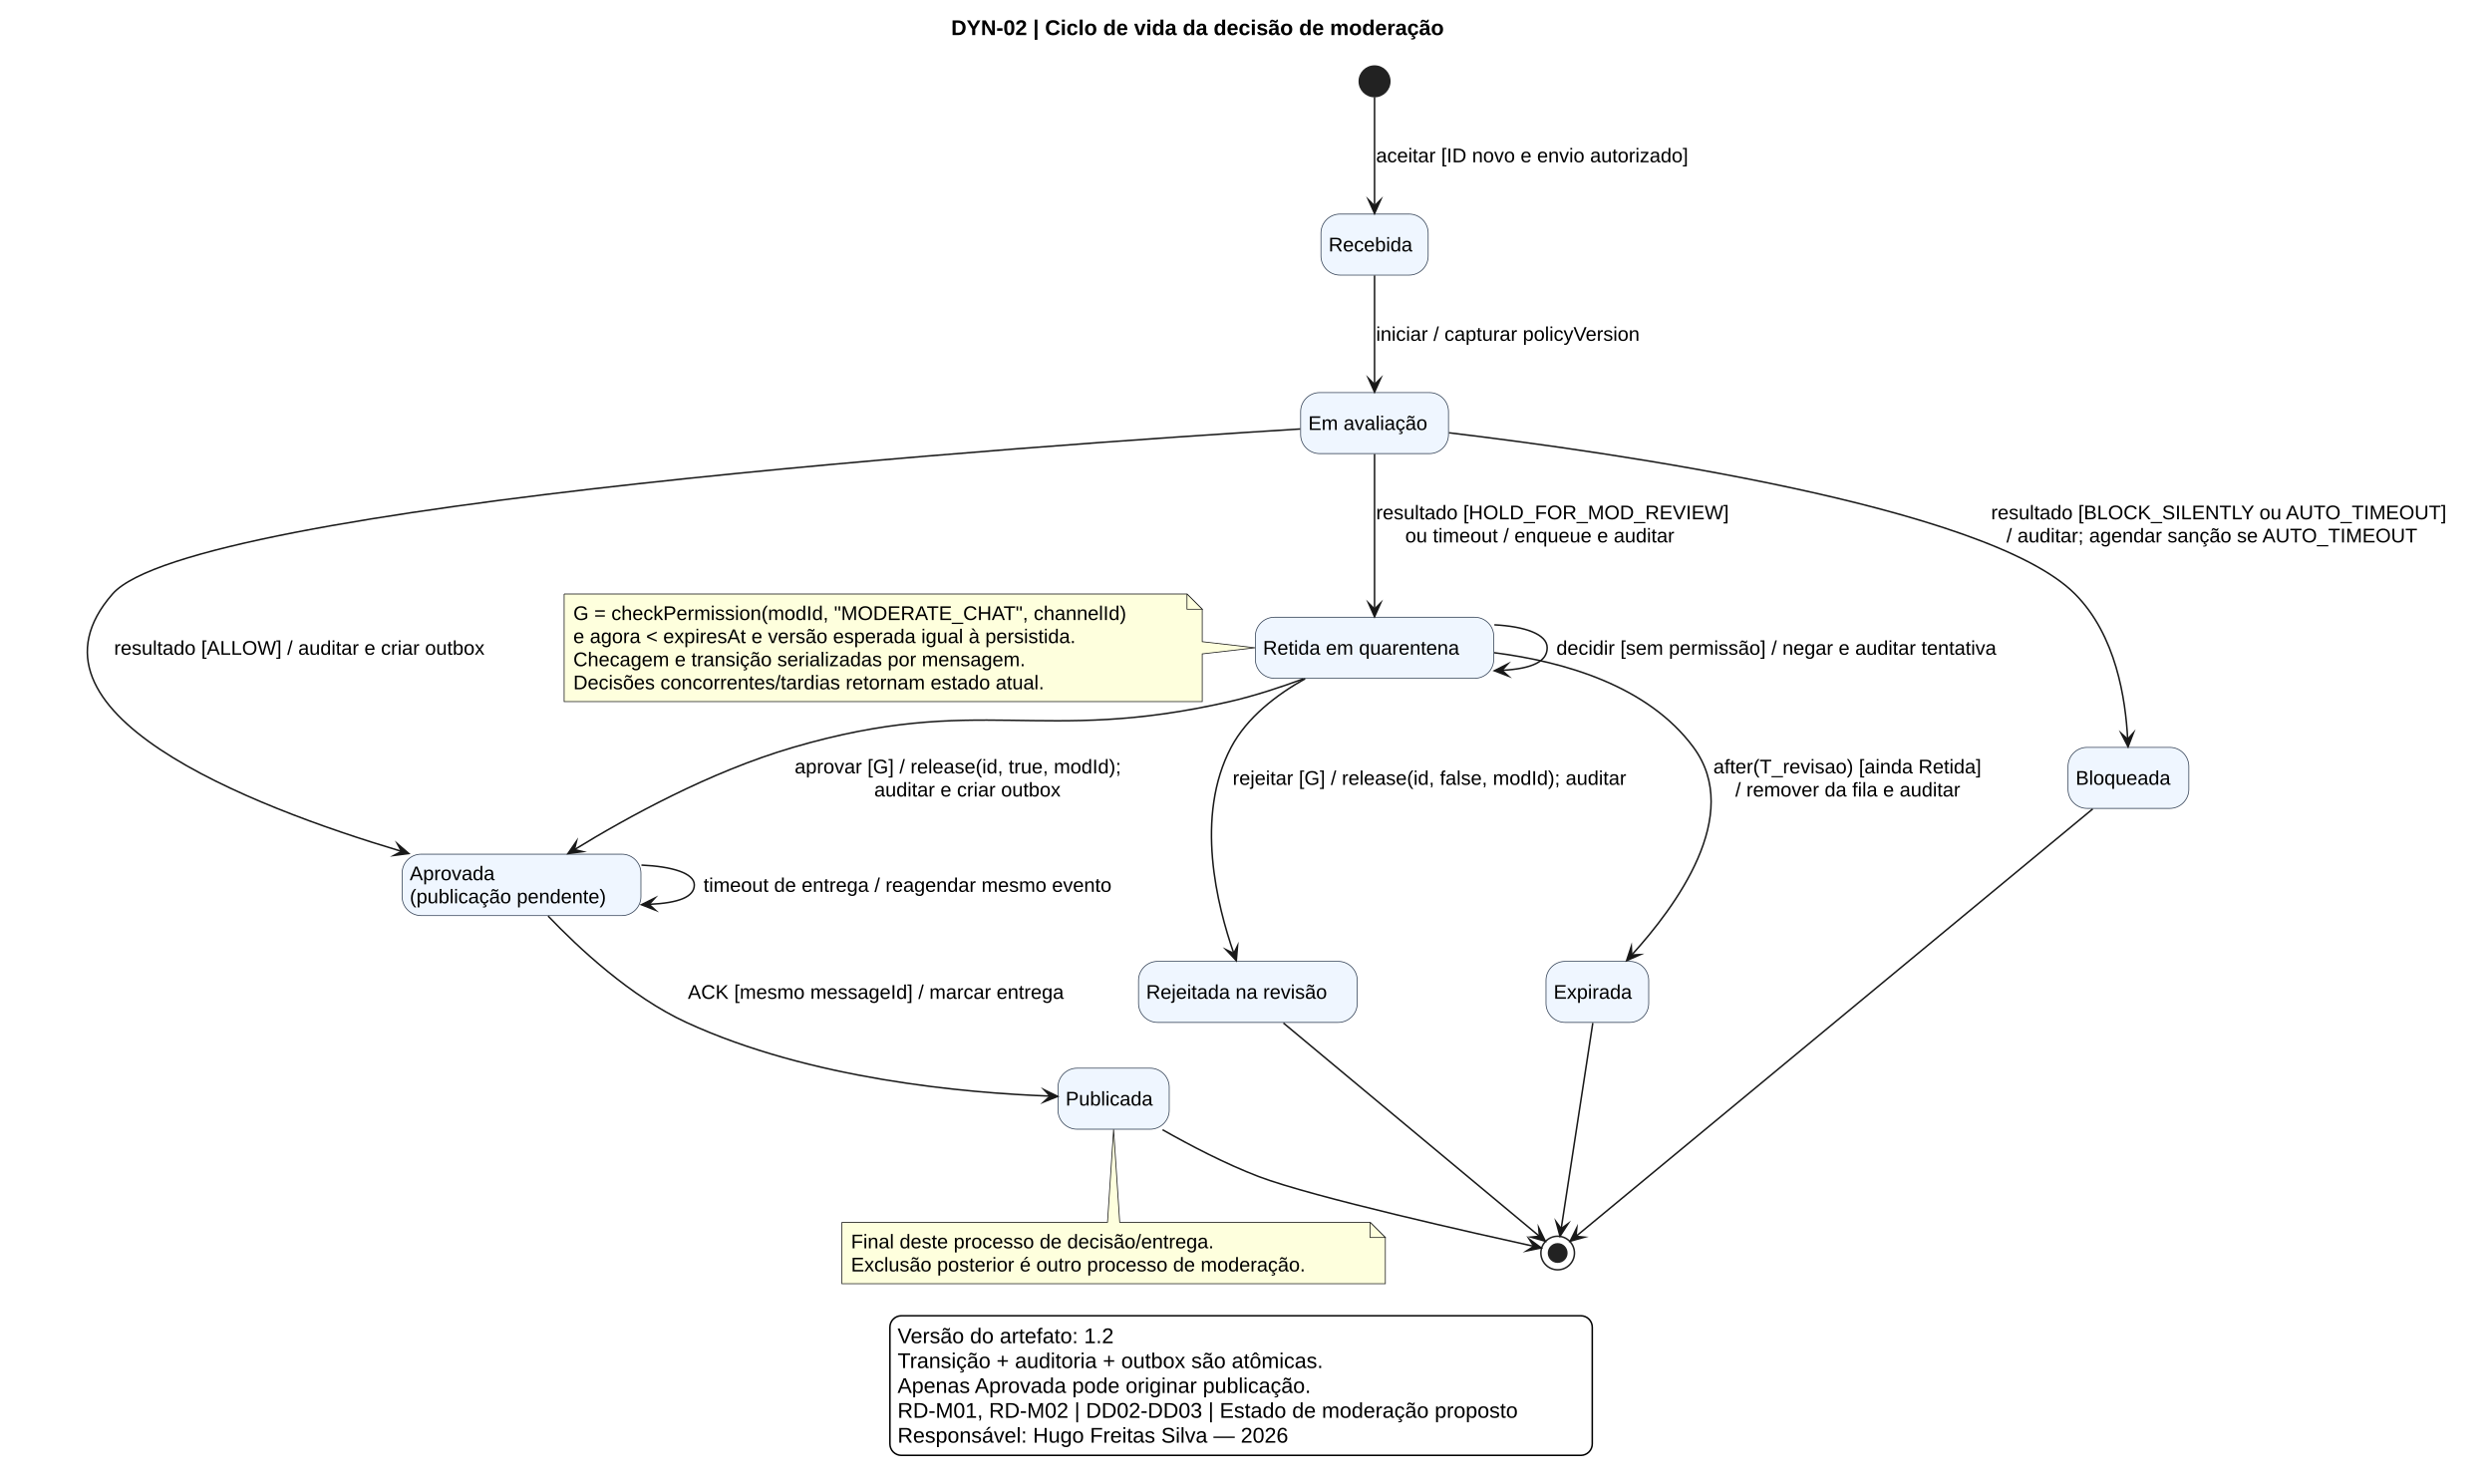
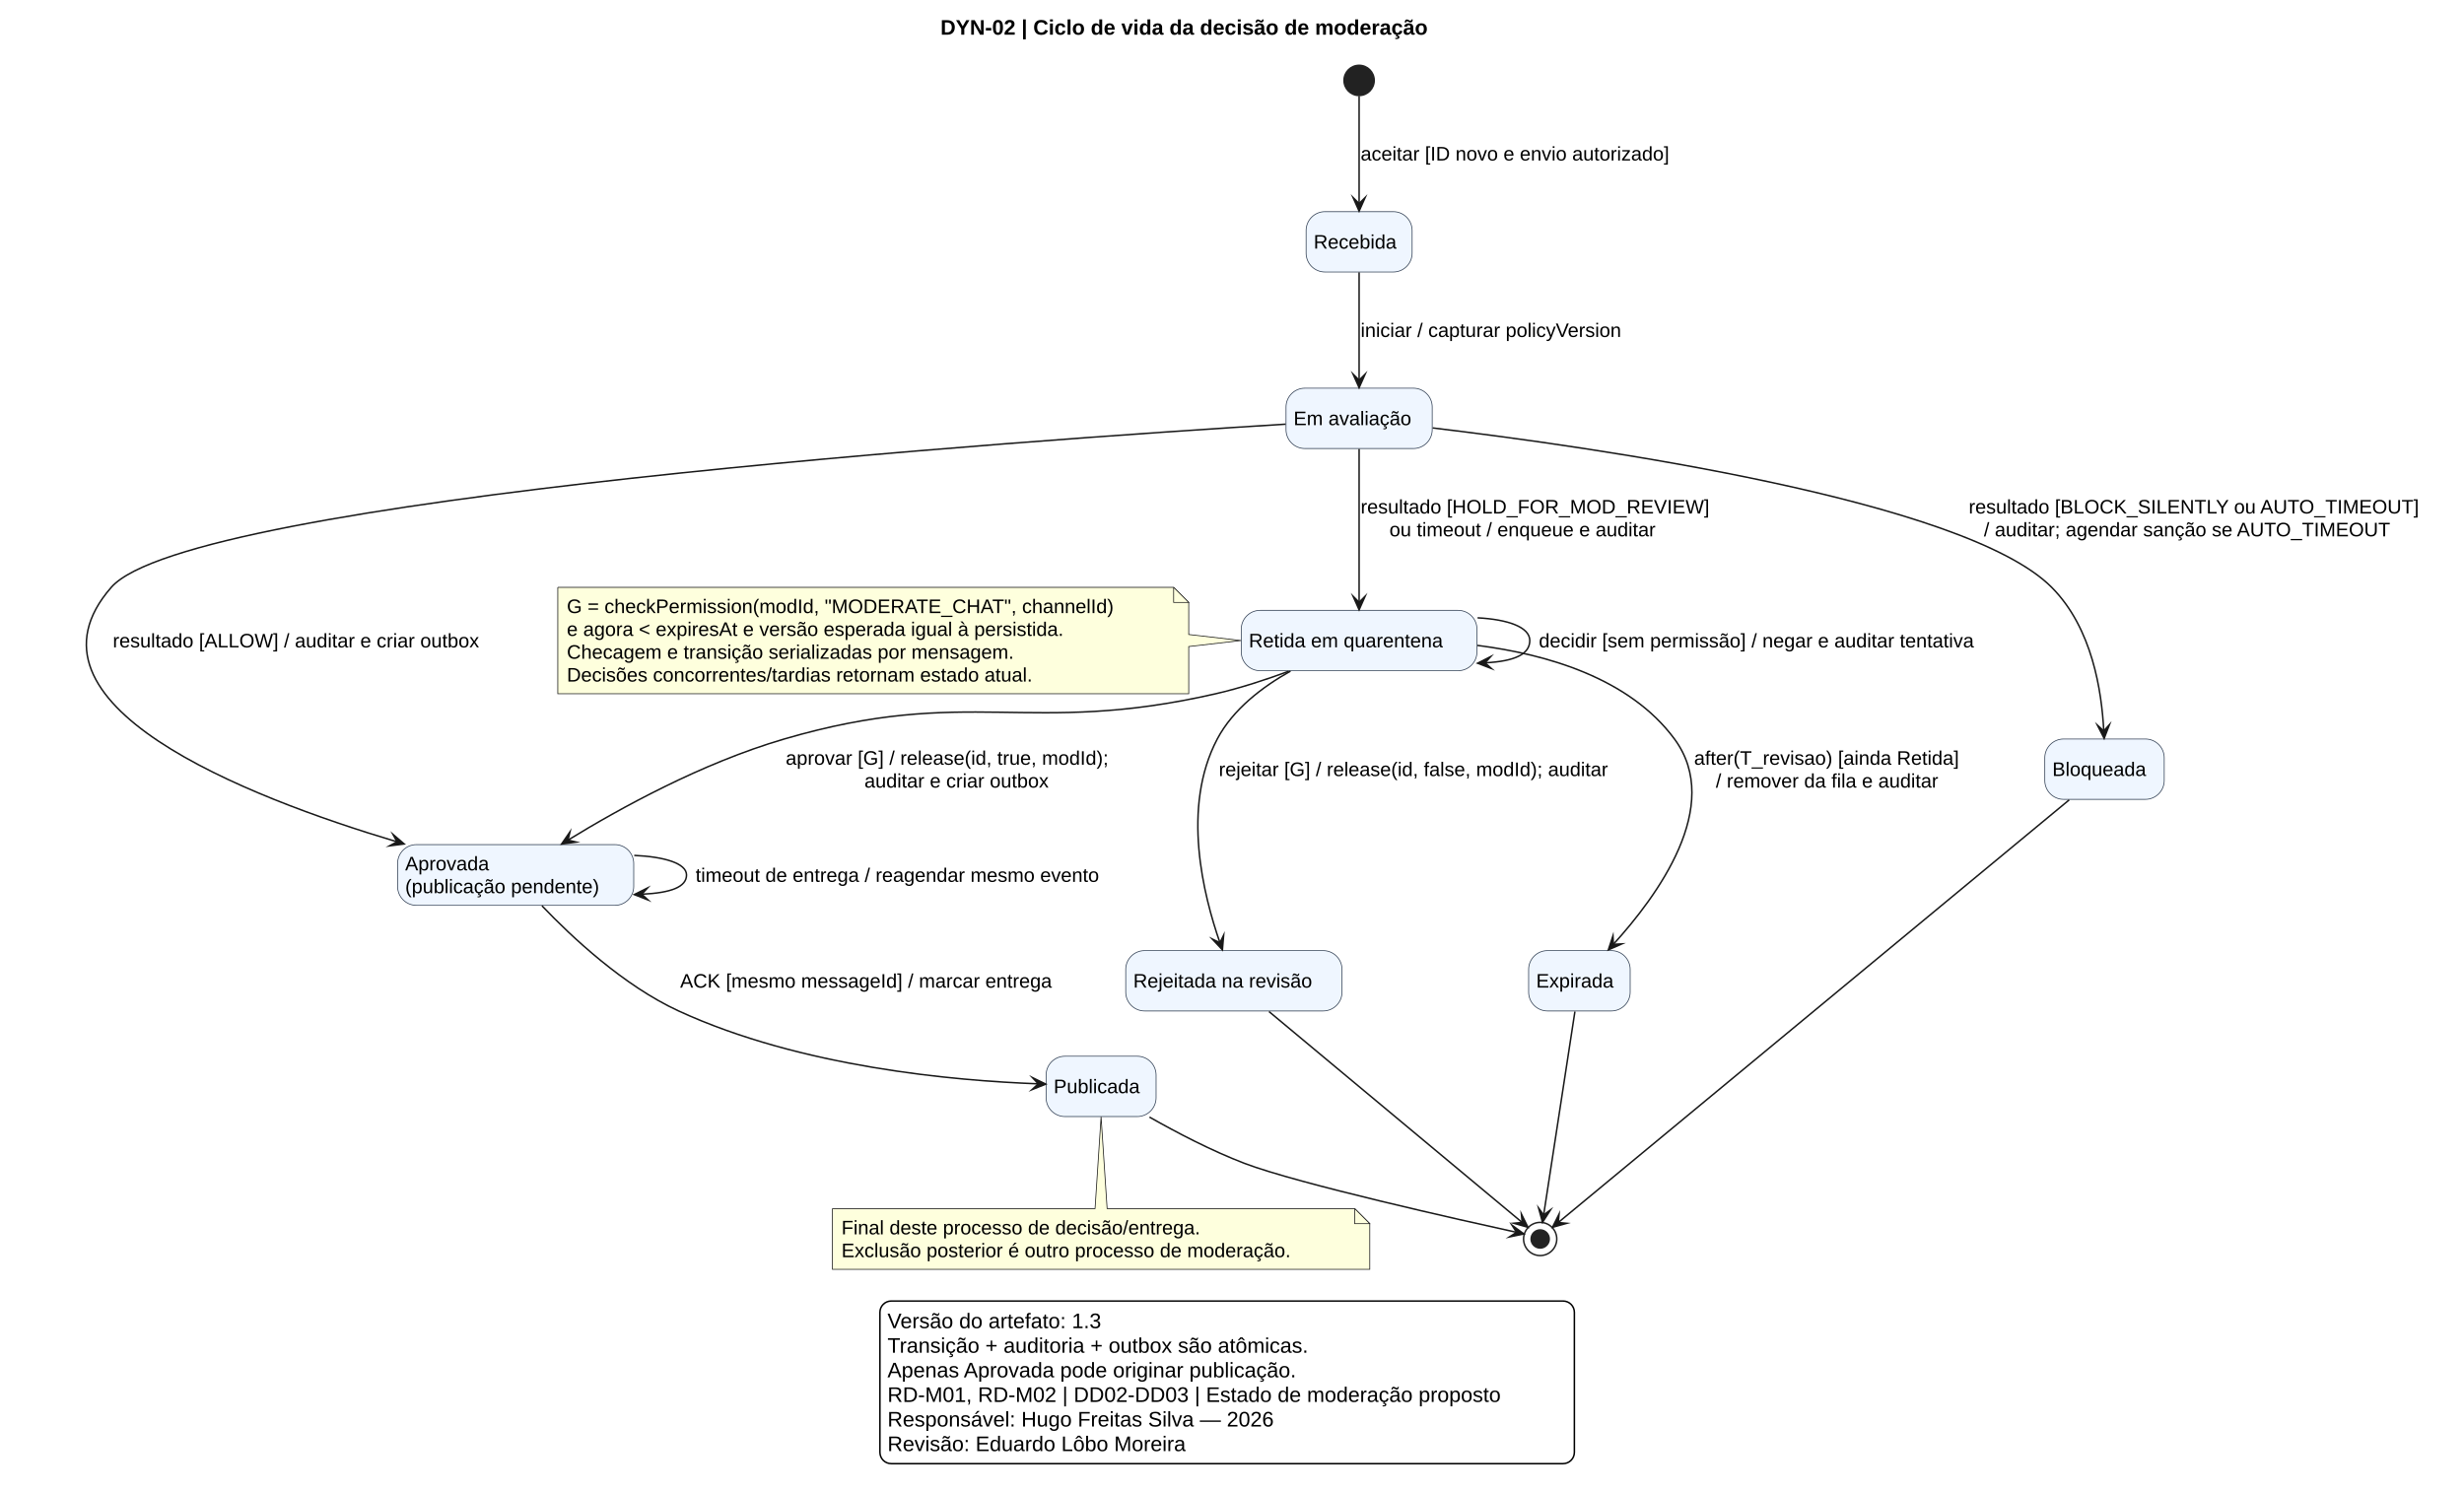
- <svg xmlns="http://www.w3.org/2000/svg" version="1.1" data-diagram-type="STATE" style="width:1633px;height:972px;background:#FFFFFF;" width="1633px" height="972px" viewBox="0 0 1633 972" zoomAndPan="magnify" preserveAspectRatio="none" contentStyleType="text/css">
+ <svg xmlns="http://www.w3.org/2000/svg" version="1.1" data-diagram-type="STATE" style="width:1633px;height:989px;background:#FFFFFF;" width="1633px" height="989px" viewBox="0 0 1633 989" zoomAndPan="magnify" preserveAspectRatio="none" contentStyleType="text/css">
  <defs />
  <g font-family="sans-serif" lengthAdjust="spacing">
    <g class="title" data-source-line="1">
      <text x="623.281" y="22.995" fill="#000" font-size="14" textLength="380.01" font-weight="700" font-family="Arial">DYN-02 | Ciclo de vida da decisão de moderação</text>
    </g>
    <rect x="865.62" y="140.297" width="70.258" height="40" fill="#EFF6FF" style="stroke:#334155;stroke-width:0.5;" rx="12.5" ry="12.5" />
    <text x="870.62" y="164.797" fill="#000" font-size="13" textLength="60.258" font-family="Arial">Recebida</text>
    <rect x="852.3" y="257.297" width="96.893" height="40" fill="#EFF6FF" style="stroke:#334155;stroke-width:0.5;" rx="12.5" ry="12.5" />
    <text x="857.3" y="281.797" fill="#000" font-size="13" textLength="86.893" font-family="Arial">Em avaliação</text>
    <rect x="822.63" y="404.557" width="156.225" height="40" fill="#EFF6FF" style="stroke:#334155;stroke-width:0.5;" rx="12.5" ry="12.5" />
    <text x="827.63" y="429.057" fill="#000" font-size="13" textLength="146.225" font-family="Arial">Retida em quarentena</text>
    <rect x="263.5" y="559.827" width="156.498" height="40.266" fill="#EFF6FF" style="stroke:#334155;stroke-width:0.5;" rx="12.5" ry="12.5" />
    <text x="268.5" y="576.894" fill="#000" font-size="13" textLength="62.321" font-family="Arial">Aprovada</text>
    <text x="268.5" y="592.027" fill="#000" font-size="13" textLength="146.498" font-family="Arial">(publicação pendente)</text>
    <rect x="693.3" y="700.087" width="72.886" height="40" fill="#EFF6FF" style="stroke:#334155;stroke-width:0.5;" rx="12.5" ry="12.5" />
    <text x="698.3" y="724.587" fill="#000" font-size="13" textLength="62.886" font-family="Arial">Publicada</text>
    <rect x="1355.17" y="489.827" width="79.158" height="40" fill="#EFF6FF" style="stroke:#334155;stroke-width:0.5;" rx="12.5" ry="12.5" />
    <text x="1360.17" y="514.327" fill="#000" font-size="13" textLength="69.158" font-family="Arial">Bloqueada</text>
    <rect x="746.07" y="630.087" width="143.345" height="40" fill="#EFF6FF" style="stroke:#334155;stroke-width:0.5;" rx="12.5" ry="12.5" />
    <text x="751.07" y="654.587" fill="#000" font-size="13" textLength="133.345" font-family="Arial">Rejeitada na revisão</text>
    <rect x="1013.09" y="630.087" width="67.3" height="40" fill="#EFF6FF" style="stroke:#334155;stroke-width:0.5;" rx="12.5" ry="12.5" />
    <text x="1018.09" y="654.587" fill="#000" font-size="13" textLength="57.3" font-family="Arial">Expirada</text>
    <g class="start_entity" data-qualified-name=".start." id="ent0009" data-source-line="17">
      <ellipse cx="900.74" cy="53.297" rx="10" ry="10" fill="#222" style="stroke:#222;stroke-width:1;" />
    </g>
    <g class="end_entity" data-qualified-name=".end." id="ent0021" data-source-line="28">
      <ellipse cx="1020.74" cy="821.227" rx="11" ry="11" fill="none" style="stroke:#222;stroke-width:1;" />
      <ellipse cx="1020.74" cy="821.227" rx="6" ry="6" fill="#222" style="stroke:#222;stroke-width:1;" />
    </g>
    <g class="entity" data-qualified-name="GMN26" id="ent0027" data-source-line="33">
      <path d="M369.67,389.297 L369.67,459.828 A0,0 0 0 0 369.67,459.828 L787.824,459.828 A0,0 0 0 0 787.824,459.828 L787.824,428.557 L822.47,424.557 L787.824,420.557 L787.824,399.297 L777.824,389.297 L369.67,389.297 A0,0 0 0 0 369.67,389.297" style="stroke:#181818;stroke-width:0.5;" fill="#FEFFDD" />
      <path d="M777.824,389.297 L777.824,399.297 L787.824,399.297 L777.824,389.297" style="stroke:#181818;stroke-width:0.5;" fill="#FEFFDD" />
      <text x="375.67" y="406.364" fill="#000" font-size="13" textLength="397.154" font-family="Arial">G = checkPermission(modId, "MODERATE_CHAT", channelId)</text>
      <text x="375.67" y="421.497" fill="#000" font-size="13" textLength="374.962" font-family="Arial">e agora &lt; expiresAt e versão esperada igual à persistida.</text>
      <text x="375.67" y="436.629" fill="#000" font-size="13" textLength="333.036" font-family="Arial">Checagem e transição serializadas por mensagem.</text>
      <text x="375.67" y="451.762" fill="#000" font-size="13" textLength="351.083" font-family="Arial">Decisões concorrentes/tardias retornam estado atual.</text>
    </g>
    <g class="entity" data-qualified-name="GMN29" id="ent0030" data-source-line="39">
      <path d="M551.68,801.087 L551.68,841.353 A0,0 0 0 0 551.68,841.353 L907.811,841.353 A0,0 0 0 0 907.811,841.353 L907.811,811.087 L897.811,801.087 L733.74,801.087 L729.74,740.207 L725.74,801.087 L551.68,801.087 A0,0 0 0 0 551.68,801.087" style="stroke:#181818;stroke-width:0.5;" fill="#FEFFDD" />
      <path d="M897.811,801.087 L897.811,811.087 L907.811,811.087 L897.811,801.087" style="stroke:#181818;stroke-width:0.5;" fill="#FEFFDD" />
      <text x="557.68" y="818.154" fill="#000" font-size="13" textLength="267.109" font-family="Arial">Final deste processo de decisão/entrega.</text>
      <text x="557.68" y="833.287" fill="#000" font-size="13" textLength="335.131" font-family="Arial">Exclusão posterior é outro processo de moderação.</text>
    </g>
    <g class="link" data-entity-1="ent0009" data-entity-2="ent0001" id="lnk10" data-source-line="17" data-link-type="dependency">
      <path d="M900.74,63.617 C900.74,80.677 900.74,112.267 900.74,134.937" style="stroke:#181818;stroke-width:1;" fill="none" id="*start*-to-Recebida" />
      <polygon points="900.74,139.937,904.74,130.937,900.74,134.937,896.74,130.937,900.74,139.937" fill="#181818" style="stroke:#181818;stroke-width:1;stroke-linejoin:miter;stroke-miterlimit:10;" />
      <text x="901.74" y="106.364" fill="#000" font-size="13" textLength="234.324" font-family="Arial">aceitar [ID novo e envio autorizado]</text>
    </g>
    <g class="link" data-entity-1="ent0001" data-entity-2="ent0002" id="lnk11" data-source-line="18" data-link-type="dependency">
      <path d="M900.74,180.547 C900.74,201.767 900.74,230.727 900.74,251.987" style="stroke:#181818;stroke-width:1;" fill="none" id="Recebida-to-Avaliando" />
      <polygon points="900.74,256.987,904.74,247.987,900.74,251.987,896.74,247.987,900.74,256.987" fill="#181818" style="stroke:#181818;stroke-width:1;stroke-linejoin:miter;stroke-miterlimit:10;" />
      <text x="901.74" y="223.364" fill="#000" font-size="13" textLength="198.751" font-family="Arial">iniciar / capturar policyVersion</text>
    </g>
    <g class="link" data-entity-1="ent0002" data-entity-2="ent0004" id="lnk12" data-source-line="19" data-link-type="dependency">
      <path d="M852.03,281.157 C682.44,291.607 125.43,330.207 73.74,389.297 C6,466.737 162.229,527.825 263.099,557.975" style="stroke:#181818;stroke-width:1;" fill="none" id="Avaliando-to-Aprovada" />
      <polygon points="267.89,559.407,260.412,552.997,263.099,557.975,258.121,560.662,267.89,559.407" fill="#181818" style="stroke:#181818;stroke-width:1;stroke-linejoin:miter;stroke-miterlimit:10;" />
      <text x="74.74" y="429.124" fill="#000" font-size="13" textLength="276.098" font-family="Arial">resultado [ALLOW] / auditar e criar outbox</text>
    </g>
    <g class="link" data-entity-1="ent0002" data-entity-2="ent0003" id="lnk13" data-source-line="20" data-link-type="dependency">
      <path d="M900.74,297.587 C900.74,325.367 900.74,371.357 900.74,399.187" style="stroke:#181818;stroke-width:1;" fill="none" id="Avaliando-to-Retida" />
      <polygon points="900.74,404.187,904.74,395.187,900.74,399.187,896.74,395.187,900.74,404.187" fill="#181818" style="stroke:#181818;stroke-width:1;stroke-linejoin:miter;stroke-miterlimit:10;" />
      <text x="901.74" y="340.364" fill="#000" font-size="13" textLength="241.516" font-family="Arial">resultado [HOLD_FOR_MOD_REVIEW]</text>
      <text x="920.831" y="355.497" fill="#000" font-size="13" textLength="203.334" font-family="Arial">ou timeout / enqueue e auditar</text>
    </g>
    <g class="link" data-entity-1="ent0002" data-entity-2="ent0006" id="lnk14" data-source-line="21" data-link-type="dependency">
      <path d="M949.52,283.657 C1055.53,296.297 1302.06,331.327 1359.74,389.297 C1386.74,416.427 1392.878,458.184 1394.258,484.464" style="stroke:#181818;stroke-width:1;" fill="none" id="Avaliando-to-Bloqueada" />
      <polygon points="1394.52,489.457,1398.043,480.26,1394.258,484.464,1390.054,480.679,1394.52,489.457" fill="#181818" style="stroke:#181818;stroke-width:1;stroke-linejoin:miter;stroke-miterlimit:10;" />
      <text x="1304.74" y="340.364" fill="#000" font-size="13" textLength="312.832" font-family="Arial">resultado [BLOCK_SILENTLY ou AUTO_TIMEOUT]</text>
      <text x="1314.801" y="355.497" fill="#000" font-size="13" textLength="292.709" font-family="Arial">/ auditar; agendar sanção se AUTO_TIMEOUT</text>
    </g>
    <g class="link" data-entity-1="ent0003" data-entity-2="ent0004" id="lnk15" data-source-line="22" data-link-type="dependency">
      <path d="M854.06,444.937 C838.88,450.547 821.81,456.147 805.74,459.827 C681.17,488.387 642.42,453.967 519.74,489.827 C464.84,505.877 410.796,535.819 376.436,556.829" style="stroke:#181818;stroke-width:1;" fill="none" id="Retida-to-Aprovada" />
      <polygon points="372.17,559.437,381.935,558.154,376.436,556.829,377.762,551.329,372.17,559.437" fill="#181818" style="stroke:#181818;stroke-width:1;stroke-linejoin:miter;stroke-miterlimit:10;" />
      <text x="520.74" y="506.894" fill="#000" font-size="13" textLength="245.756" font-family="Arial">aprovar [G] / release(id, true, modId);</text>
      <text x="572.88" y="522.027" fill="#000" font-size="13" textLength="141.477" font-family="Arial">auditar e criar outbox</text>
    </g>
    <g class="link" data-entity-1="ent0003" data-entity-2="ent0007" id="lnk16" data-source-line="23" data-link-type="dependency">
      <path d="M855.28,444.817 C836.71,455.237 817.17,470.067 806.74,489.827 C782.81,535.177 797.578,593.434 808.508,624.874" style="stroke:#181818;stroke-width:1;" fill="none" id="Retida-to-Rejeitada" />
      <polygon points="810.15,629.597,810.973,619.782,808.508,624.874,803.416,622.409,810.15,629.597" fill="#181818" style="stroke:#181818;stroke-width:1;stroke-linejoin:miter;stroke-miterlimit:10;" />
      <text x="807.74" y="514.394" fill="#000" font-size="13" textLength="297.064" font-family="Arial">rejeitar [G] / release(id, false, modId); auditar</text>
    </g>
    <g class="link" data-entity-1="ent0003" data-entity-2="ent0008" id="lnk17" data-source-line="24" data-link-type="dependency">
      <path d="M979.13,427.787 C1025.13,433.637 1079.91,449.447 1109.74,489.827 C1142.52,534.187 1098.082,594.186 1069.262,625.906" style="stroke:#181818;stroke-width:1;" fill="none" id="Retida-to-Expirada" />
      <polygon points="1065.9,629.607,1074.913,625.636,1069.262,625.906,1068.992,620.256,1065.9,629.607" fill="#181818" style="stroke:#181818;stroke-width:1;stroke-linejoin:miter;stroke-miterlimit:10;" />
      <text x="1122.74" y="506.894" fill="#000" font-size="13" textLength="199.31" font-family="Arial">after(T_revisao) [ainda Retida]</text>
      <text x="1137.146" y="522.027" fill="#000" font-size="13" textLength="170.498" font-family="Arial">/ remover da fila e auditar</text>
    </g>
    <g class="link" data-entity-1="ent0003" data-entity-2="ent0003" id="lnk18" data-source-line="25" data-link-type="dependency">
      <path d="M979.25,409.517 C999.03,410.537 1013.86,415.557 1013.86,424.557 C1013.86,433.567 1004.023,438.319 984.243,439.339" style="stroke:#181818;stroke-width:1;" fill="none" id="Retida-to-Retida" />
      <polygon points="979.25,439.597,988.444,443.128,984.243,439.339,988.032,435.139,979.25,439.597" fill="#181818" style="stroke:#181818;stroke-width:1;stroke-linejoin:miter;stroke-miterlimit:10;" />
      <text x="1019.86" y="429.124" fill="#000" font-size="13" textLength="333.48" font-family="Arial">decidir [sem permissão] / negar e auditar tentativa</text>
    </g>
    <g class="link" data-entity-1="ent0004" data-entity-2="ent0004" id="lnk19" data-source-line="26" data-link-type="dependency">
      <path d="M420.34,566.977 C440.15,567.857 454.99,572.187 454.99,579.957 C454.99,587.727 445.145,591.835 425.335,592.715" style="stroke:#181818;stroke-width:1;" fill="none" id="Aprovada-to-Aprovada" />
      <polygon points="420.34,592.937,429.509,596.534,425.335,592.715,429.154,588.541,420.34,592.937" fill="#181818" style="stroke:#181818;stroke-width:1;stroke-linejoin:miter;stroke-miterlimit:10;" />
      <text x="460.99" y="584.524" fill="#000" font-size="13" textLength="307.373" font-family="Arial">timeout de entrega / reagendar mesmo evento</text>
    </g>
    <g class="link" data-entity-1="ent0004" data-entity-2="ent0005" id="lnk20" data-source-line="27" data-link-type="dependency">
      <path d="M359.17,600.377 C378.98,621.137 413.31,653.307 449.74,670.087 C531.1,707.557 632.843,716.341 688.083,718.391" style="stroke:#181818;stroke-width:1;" fill="none" id="Aprovada-to-Publicada" />
      <polygon points="693.08,718.577,684.235,714.246,688.083,718.391,683.938,722.24,693.08,718.577" fill="#181818" style="stroke:#181818;stroke-width:1;stroke-linejoin:miter;stroke-miterlimit:10;" />
      <text x="450.74" y="654.654" fill="#000" font-size="13" textLength="277.57" font-family="Arial">ACK [mesmo messageId] / marcar entrega</text>
    </g>
    <g class="link" data-entity-1="ent0005" data-entity-2="ent0021" id="lnk22" data-source-line="28" data-link-type="dependency">
      <path d="M761.82,740.437 C779.82,750.657 802.98,762.777 824.74,771.087 C859.97,784.557 969.386,808.986 1005.096,816.816" style="stroke:#181818;stroke-width:1;" fill="none" id="Publicada-to-*end*" />
      <polygon points="1009.98,817.887,1002.046,812.052,1005.096,816.816,1000.332,819.866,1009.98,817.887" fill="#181818" style="stroke:#181818;stroke-width:1;stroke-linejoin:miter;stroke-miterlimit:10;" />
    </g>
    <g class="link" data-entity-1="ent0006" data-entity-2="ent0021" id="lnk23" data-source-line="29" data-link-type="dependency">
      <path d="M1371.35,530.177 C1297.95,590.907 1078.233,772.67 1032.733,810.31" style="stroke:#181818;stroke-width:1;" fill="none" id="Bloqueada-to-*end*" />
      <polygon points="1028.88,813.497,1038.364,810.842,1032.733,810.31,1033.265,804.678,1028.88,813.497" fill="#181818" style="stroke:#181818;stroke-width:1;stroke-linejoin:miter;stroke-miterlimit:10;" />
    </g>
    <g class="link" data-entity-1="ent0007" data-entity-2="ent0021" id="lnk24" data-source-line="30" data-link-type="dependency">
      <path d="M841.03,670.497 C886.23,708.147 980.089,786.346 1008.809,810.276" style="stroke:#181818;stroke-width:1;" fill="none" id="Rejeitada-to-*end*" />
      <polygon points="1012.65,813.477,1008.296,804.643,1008.809,810.276,1003.175,810.789,1012.65,813.477" fill="#181818" style="stroke:#181818;stroke-width:1;stroke-linejoin:miter;stroke-miterlimit:10;" />
    </g>
    <g class="link" data-entity-1="ent0008" data-entity-2="ent0021" id="lnk25" data-source-line="31" data-link-type="dependency">
      <path d="M1043.76,670.497 C1038.21,706.587 1027.251,777.935 1023.041,805.275" style="stroke:#181818;stroke-width:1;" fill="none" id="Expirada-to-*end*" />
      <polygon points="1022.28,810.217,1027.603,801.93,1023.041,805.275,1019.696,800.713,1022.28,810.217" fill="#181818" style="stroke:#181818;stroke-width:1;stroke-linejoin:miter;stroke-miterlimit:10;" />
    </g>
    <g class="legend" data-source-line="42">
-       <rect x="583.165" y="862.353" width="460.242" height="91.484" fill="none" style="stroke:#000;stroke-width:1;" rx="7.5" ry="7.5" />
-       <text x="588.165" y="880.348" fill="#000" font-size="14" textLength="162.169" font-family="Arial">Versão do artefato: 1.2</text>
+       <rect x="583.165" y="862.353" width="460.242" height="107.781" fill="none" style="stroke:#000;stroke-width:1;" rx="7.5" ry="7.5" />
+       <text x="588.165" y="880.348" fill="#000" font-size="14" textLength="162.169" font-family="Arial">Versão do artefato: 1.3</text>
      <text x="588.165" y="896.644" fill="#000" font-size="14" textLength="321.74" font-family="Arial">Transição + auditoria + outbox são atômicas.</text>
      <text x="588.165" y="912.941" fill="#000" font-size="14" textLength="305.881" font-family="Arial">Apenas Aprovada pode originar publicação.</text>
      <text x="588.165" y="929.238" fill="#000" font-size="14" textLength="450.242" font-family="Arial">RD-M01, RD-M02 | DD02-DD03 | Estado de moderação proposto</text>
      <text x="588.165" y="945.535" fill="#000" font-size="14" textLength="283.274" font-family="Arial">Responsável: Hugo Freitas Silva — 2026</text>
+       <text x="588.165" y="961.832" fill="#000" font-size="14" textLength="218.47" font-family="Arial">Revisão: Eduardo Lôbo Moreira</text>
    </g>
  </g>
</svg>
